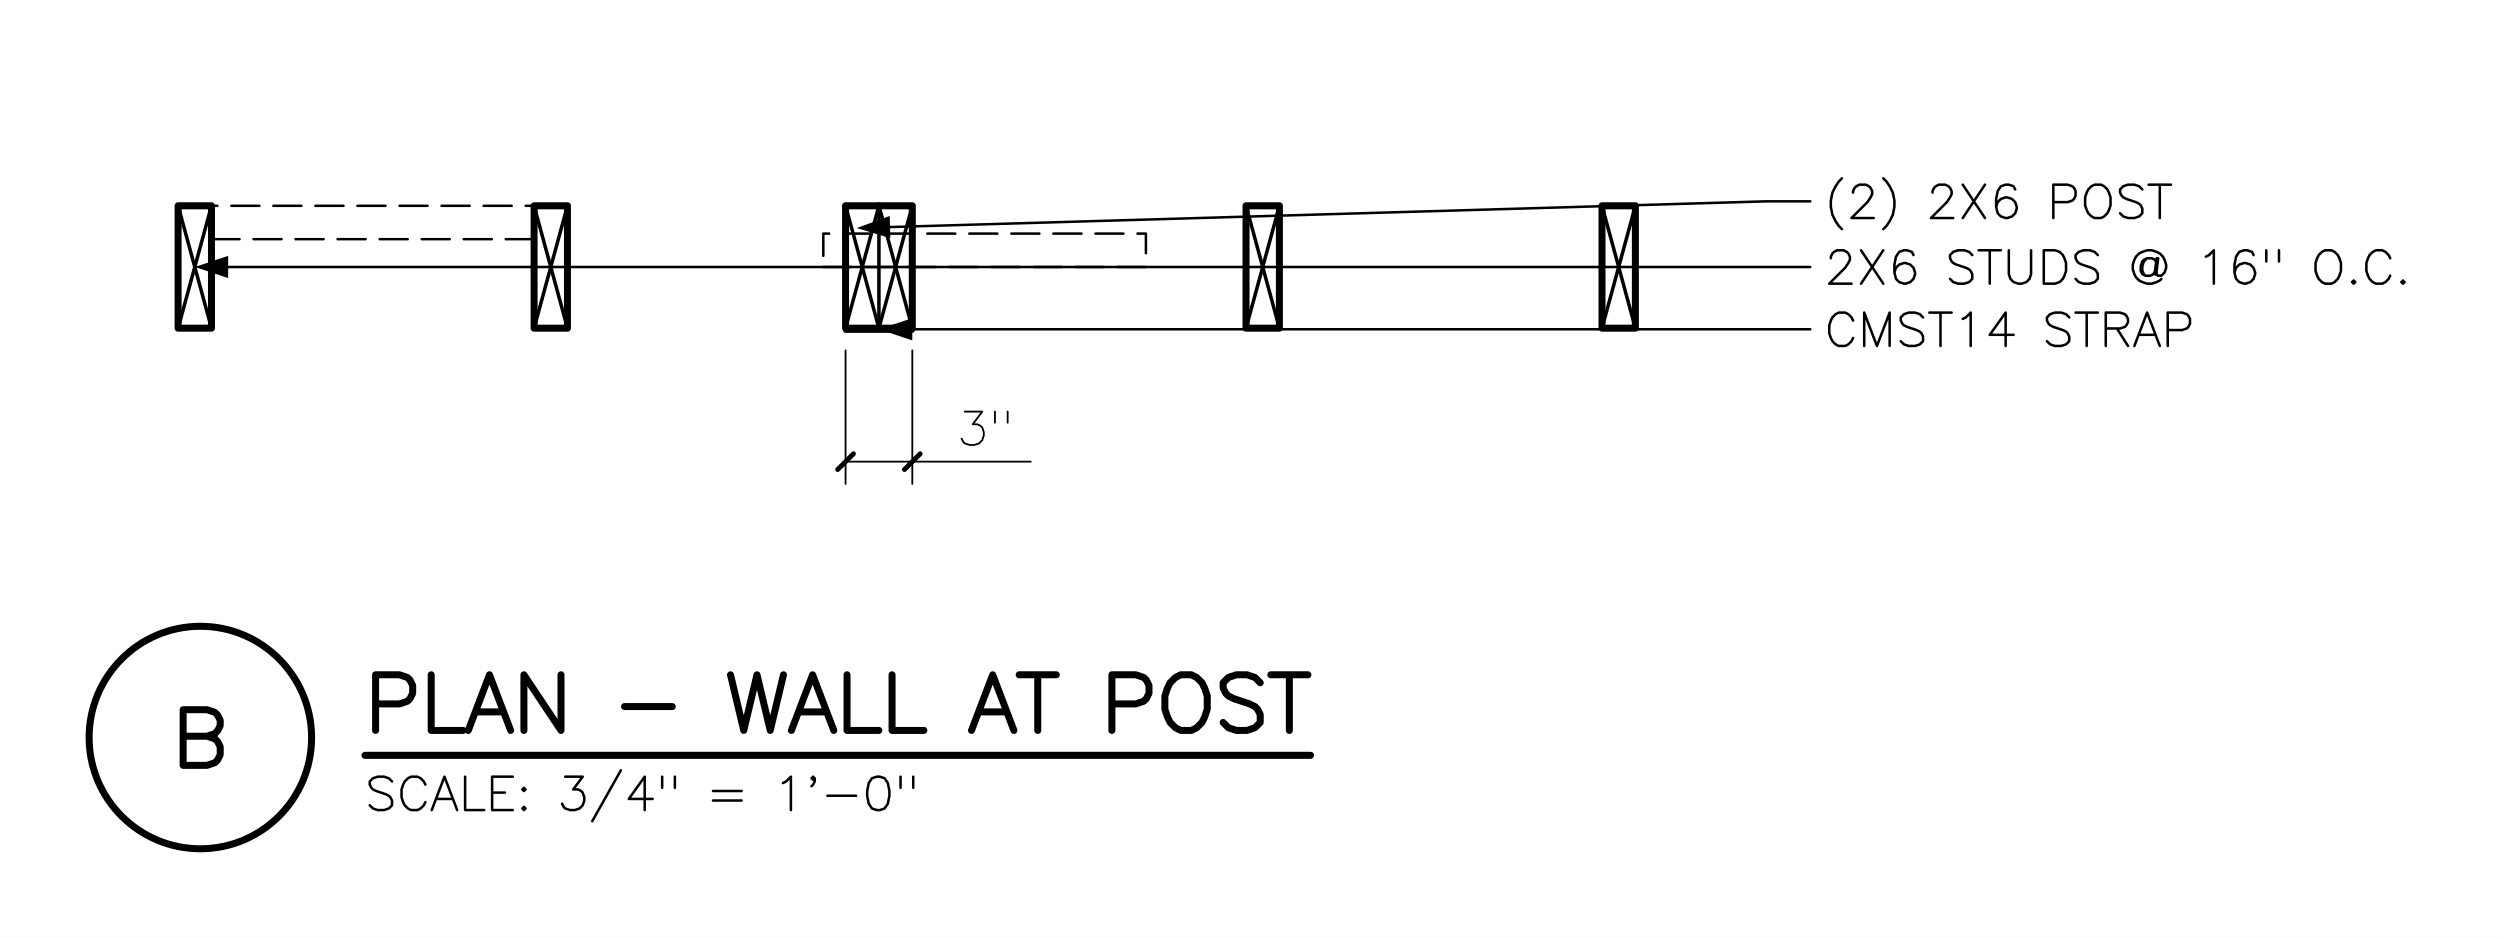
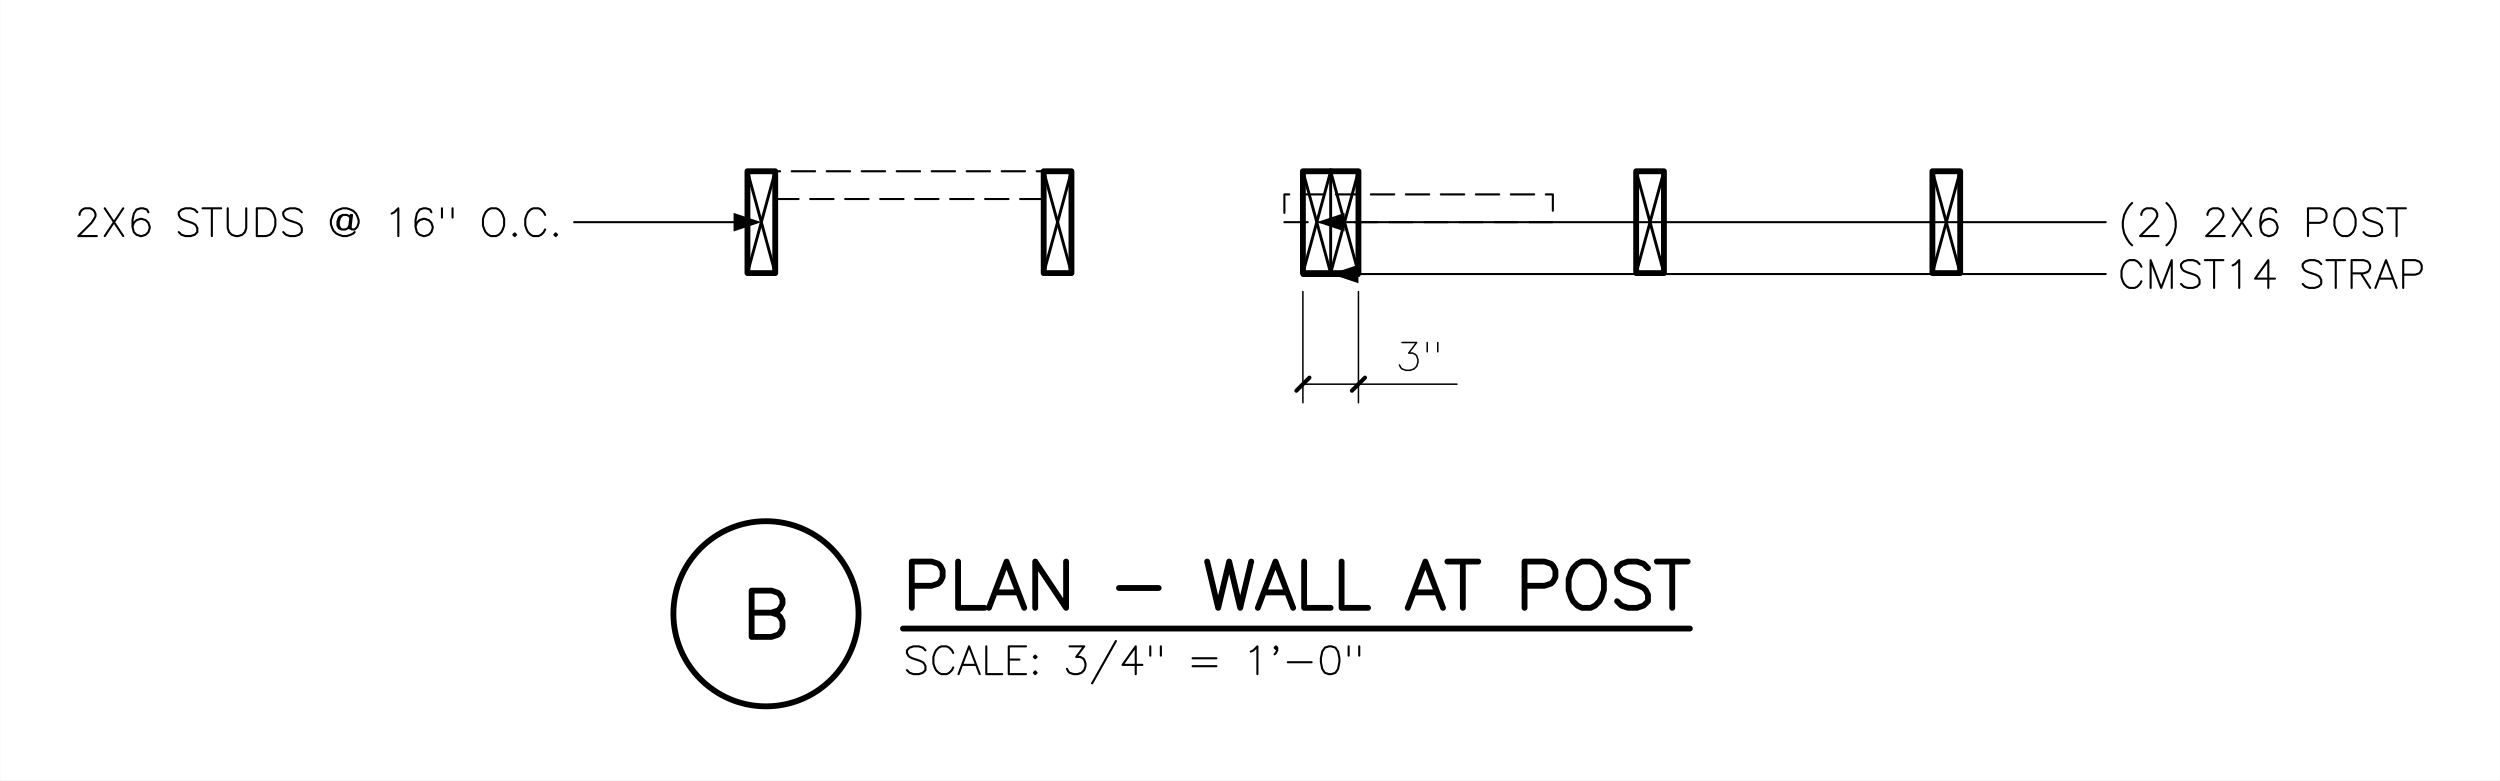
- <svg xmlns="http://www.w3.org/2000/svg" width="7.022in" height="2.634in" viewBox="0 0 674.143 252.9">
+ <svg xmlns="http://www.w3.org/2000/svg" width="8.438in" height="2.634in" viewBox="0 0 810 252.9">
  <rect width="100%" height="100%" fill="#fff" />
  <g id="S-DETL-BYND">
    <g data-src="stud_lo#0">
-       <path d="M48 88.5L57 55.5" fill="none" stroke="#000" stroke-linecap="round" stroke-linejoin="round" stroke-width="0.945" />
-       <path d="M57 88.5L48 55.5" fill="none" stroke="#000" stroke-linecap="round" stroke-linejoin="round" stroke-width="0.945" />
+       <path d="M242.143 88.5L251.143 55.5" fill="none" stroke="#000" stroke-linecap="round" stroke-linejoin="round" stroke-width="0.945" />
+       <path d="M251.143 88.5L242.143 55.5" fill="none" stroke="#000" stroke-linecap="round" stroke-linejoin="round" stroke-width="0.945" />
    </g>
    <g data-src="stud_lo#1">
-       <path d="M144 88.5L153 55.5" fill="none" stroke="#000" stroke-linecap="round" stroke-linejoin="round" stroke-width="0.945" />
-       <path d="M153 88.5L144 55.5" fill="none" stroke="#000" stroke-linecap="round" stroke-linejoin="round" stroke-width="0.945" />
+       <path d="M338.143 88.5L347.143 55.5" fill="none" stroke="#000" stroke-linecap="round" stroke-linejoin="round" stroke-width="0.945" />
+       <path d="M347.143 88.5L338.143 55.5" fill="none" stroke="#000" stroke-linecap="round" stroke-linejoin="round" stroke-width="0.945" />
    </g>
    <g data-src="stud_lo2#0">
-       <path d="M336 88.5L345 55.5" fill="none" stroke="#000" stroke-linecap="round" stroke-linejoin="round" stroke-width="0.945" />
-       <path d="M345 88.5L336 55.5" fill="none" stroke="#000" stroke-linecap="round" stroke-linejoin="round" stroke-width="0.945" />
+       <path d="M530.143 88.5L539.143 55.5" fill="none" stroke="#000" stroke-linecap="round" stroke-linejoin="round" stroke-width="0.945" />
+       <path d="M539.143 88.5L530.143 55.5" fill="none" stroke="#000" stroke-linecap="round" stroke-linejoin="round" stroke-width="0.945" />
    </g>
    <g data-src="stud_lo2#1">
-       <path d="M432 88.5L441 55.5" fill="none" stroke="#000" stroke-linecap="round" stroke-linejoin="round" stroke-width="0.945" />
-       <path d="M441 88.5L432 55.5" fill="none" stroke="#000" stroke-linecap="round" stroke-linejoin="round" stroke-width="0.945" />
+       <path d="M626.143 88.5L635.143 55.5" fill="none" stroke="#000" stroke-linecap="round" stroke-linejoin="round" stroke-width="0.945" />
+       <path d="M635.143 88.5L626.143 55.5" fill="none" stroke="#000" stroke-linecap="round" stroke-linejoin="round" stroke-width="0.945" />
    </g>
    <g data-src="post_lo#0">
-       <path d="M237 88.5L237 55.5" fill="none" stroke="#000" stroke-linecap="round" stroke-linejoin="round" stroke-width="0.945" />
-       <path d="M228 88.5L237 55.5" fill="none" stroke="#000" stroke-linecap="round" stroke-linejoin="round" stroke-width="0.945" />
-       <path d="M237 88.5L228 55.5" fill="none" stroke="#000" stroke-linecap="round" stroke-linejoin="round" stroke-width="0.945" />
+       <path d="M431.143 88.5L431.143 55.5" fill="none" stroke="#000" stroke-linecap="round" stroke-linejoin="round" stroke-width="0.945" />
+       <path d="M422.143 88.5L431.143 55.5" fill="none" stroke="#000" stroke-linecap="round" stroke-linejoin="round" stroke-width="0.945" />
+       <path d="M431.143 88.5L422.143 55.5" fill="none" stroke="#000" stroke-linecap="round" stroke-linejoin="round" stroke-width="0.945" />
    </g>
    <g data-src="post_lo#1">
-       <path d="M237 88.5L246 55.5" fill="none" stroke="#000" stroke-linecap="round" stroke-linejoin="round" stroke-width="0.945" />
-       <path d="M246 88.5L237 55.5" fill="none" stroke="#000" stroke-linecap="round" stroke-linejoin="round" stroke-width="0.945" />
+       <path d="M431.143 88.5L440.143 55.5" fill="none" stroke="#000" stroke-linecap="round" stroke-linejoin="round" stroke-width="0.945" />
+       <path d="M440.143 88.5L431.143 55.5" fill="none" stroke="#000" stroke-linecap="round" stroke-linejoin="round" stroke-width="0.945" />
    </g>
  </g>
  <g id="S-DETL-CUT">
    <g data-src="stud_lo#0">
-       <path d="M48 88.5L57 88.5L57 55.5L48 55.5L48 88.5Z" fill="none" stroke="#000" stroke-linecap="round" stroke-linejoin="round" stroke-width="1.89" />
+       <path d="M242.143 88.5L251.143 88.5L251.143 55.5L242.143 55.5L242.143 88.5Z" fill="none" stroke="#000" stroke-linecap="round" stroke-linejoin="round" stroke-width="1.89" />
    </g>
    <g data-src="stud_lo#1">
-       <path d="M144 88.5L153 88.5L153 55.5L144 55.5L144 88.5Z" fill="none" stroke="#000" stroke-linecap="round" stroke-linejoin="round" stroke-width="1.89" />
+       <path d="M338.143 88.5L347.143 88.5L347.143 55.5L338.143 55.5L338.143 88.5Z" fill="none" stroke="#000" stroke-linecap="round" stroke-linejoin="round" stroke-width="1.89" />
    </g>
    <g data-src="stud_lo2#0">
-       <path d="M336 88.5L345 88.5L345 55.5L336 55.5L336 88.5Z" fill="none" stroke="#000" stroke-linecap="round" stroke-linejoin="round" stroke-width="1.89" />
+       <path d="M530.143 88.5L539.143 88.5L539.143 55.5L530.143 55.5L530.143 88.5Z" fill="none" stroke="#000" stroke-linecap="round" stroke-linejoin="round" stroke-width="1.89" />
    </g>
    <g data-src="stud_lo2#1">
-       <path d="M432 88.5L441 88.5L441 55.5L432 55.5L432 88.5Z" fill="none" stroke="#000" stroke-linecap="round" stroke-linejoin="round" stroke-width="1.89" />
+       <path d="M626.143 88.5L635.143 88.5L635.143 55.5L626.143 55.5L626.143 88.5Z" fill="none" stroke="#000" stroke-linecap="round" stroke-linejoin="round" stroke-width="1.89" />
    </g>
    <g data-src="post_lo#0">
-       <path d="M237 55.5L228 55.5L228 88.5L237 88.5" fill="none" stroke="#000" stroke-linecap="round" stroke-linejoin="round" stroke-width="1.89" />
+       <path d="M431.143 55.5L422.143 55.5L422.143 88.5L431.143 88.5" fill="none" stroke="#000" stroke-linecap="round" stroke-linejoin="round" stroke-width="1.89" />
    </g>
    <g data-src="post_lo#1">
-       <path d="M237 88.5L246 88.5L246 55.5L237 55.5" fill="none" stroke="#000" stroke-linecap="round" stroke-linejoin="round" stroke-width="1.89" />
+       <path d="M431.143 88.5L440.143 88.5L440.143 55.5L431.143 55.5" fill="none" stroke="#000" stroke-linecap="round" stroke-linejoin="round" stroke-width="1.89" />
    </g>
    <g data-src="d1">
-       <path d="M225.879 126.621L230.121 122.379" fill="none" stroke="#000" stroke-linecap="round" stroke-linejoin="round" stroke-width="1.323" />
-       <path d="M243.879 126.621L248.121 122.379" fill="none" stroke="#000" stroke-linecap="round" stroke-linejoin="round" stroke-width="1.323" />
+       <path d="M420.022 126.621L424.264 122.379" fill="none" stroke="#000" stroke-linecap="round" stroke-linejoin="round" stroke-width="1.323" />
+       <path d="M438.022 126.621L442.264 122.379" fill="none" stroke="#000" stroke-linecap="round" stroke-linejoin="round" stroke-width="1.323" />
    </g>
  </g>
  <g id="S-DETL-STL">
    <g data-src="strap">
-       <path d="M228 89.1L246 89.1L246 88.5L228 88.5L228 89.1Z" fill="#000" fill-rule="evenodd" stroke="none" />
-       <path d="M228 88.5L228 89.1L246 89.1L246 88.5" fill="none" stroke="#000" stroke-linecap="round" stroke-linejoin="round" stroke-width="1.323" />
+       <path d="M422.143 89.1L440.143 89.1L440.143 88.5L422.143 88.5L422.143 89.1Z" fill="#000" fill-rule="evenodd" stroke="none" />
+       <path d="M422.143 88.5L422.143 89.1L440.143 89.1L440.143 88.5" fill="none" stroke="#000" stroke-linecap="round" stroke-linejoin="round" stroke-width="1.323" />
    </g>
  </g>
  <g id="S-DETL-HIDN">
    <g data-src="blk_alt">
-       <path d="M222 72L309 72L309 63L222 63L222 72Z" fill="none" stroke="#000" stroke-linecap="round" stroke-linejoin="round" stroke-width="0.68" stroke-dasharray="7.559 3.78" />
+       <path d="M416.143 72L503.143 72L503.143 63L416.143 63L416.143 72Z" fill="none" stroke="#000" stroke-linecap="round" stroke-linejoin="round" stroke-width="0.68" stroke-dasharray="7.559 3.78" />
    </g>
    <g data-src="hd_behind">
-       <path d="M57 64.5L144 64.5L144 55.5L57 55.5L57 64.5Z" fill="none" stroke="#000" stroke-linecap="round" stroke-linejoin="round" stroke-width="0.68" stroke-dasharray="7.559 3.78" />
+       <path d="M251.143 64.5L338.143 64.5L338.143 55.5L251.143 55.5L251.143 64.5Z" fill="none" stroke="#000" stroke-linecap="round" stroke-linejoin="round" stroke-width="0.68" stroke-dasharray="7.559 3.78" />
    </g>
  </g>
  <g id="S-ANNO-NOTE">
    <g data-src="n1">
-       <path d="M496.714 48.086L495.857 48.943L495 50.229L494.143 51.943L493.714 54.086L493.714 55.8L494.143 57.943L495 59.657L495.857 60.943L496.714 61.8M499.714 51.943L499.714 51.514L500.143 50.657L500.571 50.229L501.429 49.8L503.143 49.8L504 50.229L504.429 50.657L504.857 51.514L504.857 52.371L504.429 53.229L503.571 54.514L499.286 58.8L505.286 58.8M507.857 48.086L508.714 48.943L509.571 50.229L510.429 51.943L510.857 54.086L510.857 55.8L510.429 57.943L509.571 59.657L508.714 60.943L507.857 61.8M521.143 51.943L521.143 51.514L521.571 50.657L522 50.229L522.857 49.8L524.571 49.8L525.429 50.229L525.857 50.657L526.286 51.514L526.286 52.371L525.857 53.229L525 54.514L520.714 58.8L526.714 58.8M529.286 49.8L535.286 58.8M535.286 49.8L529.286 58.8M543.429 51.086L543 50.229L541.714 49.8L540.857 49.8L539.571 50.229L538.714 51.514L538.286 53.657L538.286 55.8L538.714 57.514L539.571 58.371L540.857 58.8L541.286 58.8L542.571 58.371L543.429 57.514L543.857 56.229L543.857 55.8L543.429 54.514L542.571 53.657L541.286 53.229L540.857 53.229L539.571 53.657L538.714 54.514L538.286 55.8M553.714 49.8L553.714 58.8M553.714 49.8L557.571 49.8L558.857 50.229L559.286 50.657L559.714 51.514L559.714 52.8L559.286 53.657L558.857 54.086L557.571 54.514L553.714 54.514M564.857 49.8L564 50.229L563.143 51.086L562.714 51.943L562.286 53.229L562.286 55.371L562.714 56.657L563.143 57.514L564 58.371L564.857 58.8L566.571 58.8L567.429 58.371L568.286 57.514L568.714 56.657L569.143 55.371L569.143 53.229L568.714 51.943L568.286 51.086L567.429 50.229L566.571 49.8L564.857 49.8M577.714 51.086L576.857 50.229L575.571 49.8L573.857 49.8L572.571 50.229L571.714 51.086L571.714 51.943L572.143 52.8L572.571 53.229L573.429 53.657L576 54.514L576.857 54.943L577.286 55.371L577.714 56.229L577.714 57.514L576.857 58.371L575.571 58.8L573.857 58.8L572.571 58.371L571.714 57.514M582.429 49.8L582.429 58.8M579.429 49.8L585.429 49.8" fill="none" stroke="#000" stroke-linecap="round" stroke-linejoin="round" stroke-width="0.68" />
-       <path d="M488.16 54.3L476.16 54.3L239.996 61.236" fill="none" stroke="#000" stroke-linecap="round" stroke-linejoin="round" stroke-width="0.68" />
-       <path d="M231 61.5L240.084 64.235L239.908 58.237L231 61.5Z" fill="#000" fill-rule="evenodd" stroke="none" />
+       <path d="M690.857 65.786L690 66.643L689.143 67.929L688.286 69.643L687.857 71.786L687.857 73.5L688.286 75.643L689.143 77.357L690 78.643L690.857 79.5M693.857 69.643L693.857 69.214L694.286 68.357L694.714 67.929L695.571 67.5L697.286 67.5L698.143 67.929L698.571 68.357L699 69.214L699 70.071L698.571 70.929L697.714 72.214L693.429 76.5L699.429 76.5M702 65.786L702.857 66.643L703.714 67.929L704.571 69.643L705 71.786L705 73.5L704.571 75.643L703.714 77.357L702.857 78.643L702 79.5M715.286 69.643L715.286 69.214L715.714 68.357L716.143 67.929L717 67.5L718.714 67.5L719.571 67.929L720 68.357L720.429 69.214L720.429 70.071L720 70.929L719.143 72.214L714.857 76.5L720.857 76.5M723.429 67.5L729.429 76.5M729.429 67.5L723.429 76.5M737.571 68.786L737.143 67.929L735.857 67.5L735 67.5L733.714 67.929L732.857 69.214L732.429 71.357L732.429 73.5L732.857 75.214L733.714 76.071L735 76.5L735.429 76.5L736.714 76.071L737.571 75.214L738 73.929L738 73.5L737.571 72.214L736.714 71.357L735.429 70.929L735 70.929L733.714 71.357L732.857 72.214L732.429 73.5M747.857 67.5L747.857 76.5M747.857 67.5L751.714 67.5L753 67.929L753.429 68.357L753.857 69.214L753.857 70.5L753.429 71.357L753 71.786L751.714 72.214L747.857 72.214M759 67.5L758.143 67.929L757.286 68.786L756.857 69.643L756.429 70.929L756.429 73.071L756.857 74.357L757.286 75.214L758.143 76.071L759 76.5L760.714 76.5L761.571 76.071L762.429 75.214L762.857 74.357L763.286 73.071L763.286 70.929L762.857 69.643L762.429 68.786L761.571 67.929L760.714 67.5L759 67.5M771.857 68.786L771 67.929L769.714 67.5L768 67.5L766.714 67.929L765.857 68.786L765.857 69.643L766.286 70.5L766.714 70.929L767.571 71.357L770.143 72.214L771 72.643L771.429 73.071L771.857 73.929L771.857 75.214L771 76.071L769.714 76.5L768 76.5L766.714 76.071L765.857 75.214M776.571 67.5L776.571 76.5M773.571 67.5L779.571 67.5" fill="none" stroke="#000" stroke-linecap="round" stroke-linejoin="round" stroke-width="0.68" />
+       <path d="M682.303 72L670.303 72L435.643 72" fill="none" stroke="#000" stroke-linecap="round" stroke-linejoin="round" stroke-width="0.68" />
+       <path d="M426.643 72L435.643 75L435.643 69L426.643 72Z" fill="#000" fill-rule="evenodd" stroke="none" />
    </g>
    <g data-src="n2">
-       <path d="M499.714 86.443L499.286 85.586L498.429 84.729L497.571 84.3L495.857 84.3L495 84.729L494.143 85.586L493.714 86.443L493.286 87.729L493.286 89.871L493.714 91.157L494.143 92.014L495 92.871L495.857 93.3L497.571 93.3L498.429 92.871L499.286 92.014L499.714 91.157M502.714 84.3L502.714 93.3M502.714 84.3L506.143 93.3M509.571 84.3L506.143 93.3M509.571 84.3L509.571 93.3M518.571 85.586L517.714 84.729L516.429 84.3L514.714 84.3L513.429 84.729L512.571 85.586L512.571 86.443L513 87.3L513.429 87.729L514.286 88.157L516.857 89.014L517.714 89.443L518.143 89.871L518.571 90.729L518.571 92.014L517.714 92.871L516.429 93.3L514.714 93.3L513.429 92.871L512.571 92.014M523.286 84.3L523.286 93.3M520.286 84.3L526.286 84.3M529.286 86.014L530.143 85.586L531.429 84.3L531.429 93.3M540.857 84.3L536.571 90.3L543 90.3M540.857 84.3L540.857 93.3M558 85.586L557.143 84.729L555.857 84.3L554.143 84.3L552.857 84.729L552 85.586L552 86.443L552.429 87.3L552.857 87.729L553.714 88.157L556.286 89.014L557.143 89.443L557.571 89.871L558 90.729L558 92.014L557.143 92.871L555.857 93.3L554.143 93.3L552.857 92.871L552 92.014M562.714 84.3L562.714 93.3M559.714 84.3L565.714 84.3M567.857 84.3L567.857 93.3M567.857 84.3L571.714 84.3L573 84.729L573.429 85.157L573.857 86.014L573.857 86.871L573.429 87.729L573 88.157L571.714 88.586L567.857 88.586M570.857 88.586L573.857 93.3M579 84.3L575.571 93.3M579 84.3L582.429 93.3M576.857 90.3L581.143 90.3M584.571 84.3L584.571 93.3M584.571 84.3L588.429 84.3L589.714 84.729L590.143 85.157L590.571 86.014L590.571 87.3L590.143 88.157L589.714 88.586L588.429 89.014L584.571 89.014" fill="none" stroke="#000" stroke-linecap="round" stroke-linejoin="round" stroke-width="0.68" />
-       <path d="M488.16 88.8L476.16 88.8L246 88.8" fill="none" stroke="#000" stroke-linecap="round" stroke-linejoin="round" stroke-width="0.68" />
-       <path d="M237 88.8L246 91.8L246 85.8L237 88.8Z" fill="#000" fill-rule="evenodd" stroke="none" />
+       <path d="M693.857 86.443L693.429 85.586L692.571 84.729L691.714 84.3L690 84.3L689.143 84.729L688.286 85.586L687.857 86.443L687.429 87.729L687.429 89.871L687.857 91.157L688.286 92.014L689.143 92.871L690 93.3L691.714 93.3L692.571 92.871L693.429 92.014L693.857 91.157M696.857 84.3L696.857 93.3M696.857 84.3L700.286 93.3M703.714 84.3L700.286 93.3M703.714 84.3L703.714 93.3M712.714 85.586L711.857 84.729L710.571 84.3L708.857 84.3L707.571 84.729L706.714 85.586L706.714 86.443L707.143 87.3L707.571 87.729L708.429 88.157L711 89.014L711.857 89.443L712.286 89.871L712.714 90.729L712.714 92.014L711.857 92.871L710.571 93.3L708.857 93.3L707.571 92.871L706.714 92.014M717.429 84.3L717.429 93.3M714.429 84.3L720.429 84.3M723.429 86.014L724.286 85.586L725.571 84.3L725.571 93.3M735 84.3L730.714 90.3L737.143 90.3M735 84.3L735 93.3M752.143 85.586L751.286 84.729L750 84.3L748.286 84.3L747 84.729L746.143 85.586L746.143 86.443L746.571 87.3L747 87.729L747.857 88.157L750.429 89.014L751.286 89.443L751.714 89.871L752.143 90.729L752.143 92.014L751.286 92.871L750 93.3L748.286 93.3L747 92.871L746.143 92.014M756.857 84.3L756.857 93.3M753.857 84.3L759.857 84.3M762 84.3L762 93.3M762 84.3L765.857 84.3L767.143 84.729L767.571 85.157L768 86.014L768 86.871L767.571 87.729L767.143 88.157L765.857 88.586L762 88.586M765 88.586L768 93.3M773.143 84.3L769.714 93.3M773.143 84.3L776.571 93.3M771 90.3L775.286 90.3M778.714 84.3L778.714 93.3M778.714 84.3L782.571 84.3L783.857 84.729L784.286 85.157L784.714 86.014L784.714 87.3L784.286 88.157L783.857 88.586L782.571 89.014L778.714 89.014" fill="none" stroke="#000" stroke-linecap="round" stroke-linejoin="round" stroke-width="0.68" />
+       <path d="M682.303 88.8L670.303 88.8L440.143 88.8" fill="none" stroke="#000" stroke-linecap="round" stroke-linejoin="round" stroke-width="0.68" />
+       <path d="M431.143 88.8L440.143 91.8L440.143 85.8L431.143 88.8Z" fill="#000" fill-rule="evenodd" stroke="none" />
    </g>
    <g data-src="n3">
-       <path d="M493.714 69.643L493.714 69.214L494.143 68.357L494.571 67.929L495.429 67.5L497.143 67.5L498 67.929L498.429 68.357L498.857 69.214L498.857 70.071L498.429 70.929L497.571 72.214L493.286 76.5L499.286 76.5M501.857 67.5L507.857 76.5M507.857 67.5L501.857 76.5M516 68.786L515.571 67.929L514.286 67.5L513.429 67.5L512.143 67.929L511.286 69.214L510.857 71.357L510.857 73.5L511.286 75.214L512.143 76.071L513.429 76.5L513.857 76.5L515.143 76.071L516 75.214L516.429 73.929L516.429 73.5L516 72.214L515.143 71.357L513.857 70.929L513.429 70.929L512.143 71.357L511.286 72.214L510.857 73.5M531.857 68.786L531 67.929L529.714 67.5L528 67.5L526.714 67.929L525.857 68.786L525.857 69.643L526.286 70.5L526.714 70.929L527.571 71.357L530.143 72.214L531 72.643L531.429 73.071L531.857 73.929L531.857 75.214L531 76.071L529.714 76.5L528 76.5L526.714 76.071L525.857 75.214M536.571 67.5L536.571 76.5M533.571 67.5L539.571 67.5M541.714 67.5L541.714 73.929L542.143 75.214L543 76.071L544.286 76.5L545.143 76.5L546.429 76.071L547.286 75.214L547.714 73.929L547.714 67.5M551.143 67.5L551.143 76.5M551.143 67.5L554.143 67.5L555.429 67.929L556.286 68.786L556.714 69.643L557.143 70.929L557.143 73.071L556.714 74.357L556.286 75.214L555.429 76.071L554.143 76.5L551.143 76.5M565.714 68.786L564.857 67.929L563.571 67.5L561.857 67.5L560.571 67.929L559.714 68.786L559.714 69.643L560.143 70.5L560.571 70.929L561.429 71.357L564 72.214L564.857 72.643L565.286 73.071L565.714 73.929L565.714 75.214L564.857 76.071L563.571 76.5L561.857 76.5L560.571 76.071L559.714 75.214M581.571 70.929L581.143 70.071L580.286 69.643L579 69.643L578.143 70.071L577.714 70.5L577.286 71.786L577.286 73.071L577.714 73.929L578.571 74.357L579.857 74.357L580.714 73.929L581.143 73.071M579 69.643L578.143 70.5L577.714 71.786L577.714 73.071L578.143 73.929L578.571 74.357M581.571 69.643L581.143 73.071L581.143 73.929L582 74.357L582.857 74.357L583.714 73.5L584.143 72.214L584.143 71.357L583.714 70.071L583.286 69.214L582.429 68.357L581.571 67.929L580.286 67.5L579 67.5L577.714 67.929L576.857 68.357L576 69.214L575.571 70.071L575.143 71.357L575.143 72.643L575.571 73.929L576 74.786L576.857 75.643L577.714 76.071L579 76.5L580.286 76.5L581.571 76.071L582.429 75.643L582.857 75.214M582 69.643L581.571 73.071L581.571 73.929L582 74.357M594.857 69.214L595.714 68.786L597 67.5L597 76.5M607.714 68.786L607.286 67.929L606 67.5L605.143 67.5L603.857 67.929L603 69.214L602.571 71.357L602.571 73.5L603 75.214L603.857 76.071L605.143 76.5L605.571 76.5L606.857 76.071L607.714 75.214L608.143 73.929L608.143 73.5L607.714 72.214L606.857 71.357L605.571 70.929L605.143 70.929L603.857 71.357L603 72.214L602.571 73.5M611.143 67.5L611.143 70.5M614.571 67.5L614.571 70.5M627 67.5L626.143 67.929L625.286 68.786L624.857 69.643L624.429 70.929L624.429 73.071L624.857 74.357L625.286 75.214L626.143 76.071L627 76.5L628.714 76.5L629.571 76.071L630.429 75.214L630.857 74.357L631.286 73.071L631.286 70.929L630.857 69.643L630.429 68.786L629.571 67.929L628.714 67.5L627 67.5M634.714 75.643L634.286 76.071L634.714 76.5L635.143 76.071L634.714 75.643M644.571 69.643L644.143 68.786L643.286 67.929L642.429 67.5L640.714 67.5L639.857 67.929L639 68.786L638.571 69.643L638.143 70.929L638.143 73.071L638.571 74.357L639 75.214L639.857 76.071L640.714 76.5L642.429 76.5L643.286 76.071L644.143 75.214L644.571 74.357M648 75.643L647.571 76.071L648 76.5L648.429 76.071L648 75.643" fill="none" stroke="#000" stroke-linecap="round" stroke-linejoin="round" stroke-width="0.68" />
-       <path d="M488.16 72L476.16 72L61.5 72" fill="none" stroke="#000" stroke-linecap="round" stroke-linejoin="round" stroke-width="0.68" />
-       <path d="M52.5 72L61.5 75L61.5 69L52.5 72Z" fill="#000" fill-rule="evenodd" stroke="none" />
+       <path d="M25.714 69.643L25.714 69.214L26.143 68.357L26.571 67.929L27.429 67.5L29.143 67.5L30 67.929L30.429 68.357L30.857 69.214L30.857 70.071L30.429 70.929L29.571 72.214L25.286 76.5L31.286 76.5M33.857 67.5L39.857 76.5M39.857 67.5L33.857 76.5M48 68.786L47.571 67.929L46.286 67.5L45.429 67.5L44.143 67.929L43.286 69.214L42.857 71.357L42.857 73.5L43.286 75.214L44.143 76.071L45.429 76.5L45.857 76.5L47.143 76.071L48 75.214L48.429 73.929L48.429 73.5L48 72.214L47.143 71.357L45.857 70.929L45.429 70.929L44.143 71.357L43.286 72.214L42.857 73.5M63.857 68.786L63 67.929L61.714 67.5L60 67.5L58.714 67.929L57.857 68.786L57.857 69.643L58.286 70.5L58.714 70.929L59.571 71.357L62.143 72.214L63 72.643L63.429 73.071L63.857 73.929L63.857 75.214L63 76.071L61.714 76.5L60 76.5L58.714 76.071L57.857 75.214M68.571 67.5L68.571 76.5M65.571 67.5L71.571 67.5M73.714 67.5L73.714 73.929L74.143 75.214L75 76.071L76.286 76.5L77.143 76.5L78.429 76.071L79.286 75.214L79.714 73.929L79.714 67.5M83.143 67.5L83.143 76.5M83.143 67.5L86.143 67.5L87.429 67.929L88.286 68.786L88.714 69.643L89.143 70.929L89.143 73.071L88.714 74.357L88.286 75.214L87.429 76.071L86.143 76.5L83.143 76.5M97.714 68.786L96.857 67.929L95.571 67.5L93.857 67.5L92.571 67.929L91.714 68.786L91.714 69.643L92.143 70.5L92.571 70.929L93.429 71.357L96 72.214L96.857 72.643L97.286 73.071L97.714 73.929L97.714 75.214L96.857 76.071L95.571 76.5L93.857 76.5L92.571 76.071L91.714 75.214M113.571 70.929L113.143 70.071L112.286 69.643L111 69.643L110.143 70.071L109.714 70.5L109.286 71.786L109.286 73.071L109.714 73.929L110.571 74.357L111.857 74.357L112.714 73.929L113.143 73.071M111 69.643L110.143 70.5L109.714 71.786L109.714 73.071L110.143 73.929L110.571 74.357M113.571 69.643L113.143 73.071L113.143 73.929L114 74.357L114.857 74.357L115.714 73.5L116.143 72.214L116.143 71.357L115.714 70.071L115.286 69.214L114.429 68.357L113.571 67.929L112.286 67.5L111 67.5L109.714 67.929L108.857 68.357L108 69.214L107.571 70.071L107.143 71.357L107.143 72.643L107.571 73.929L108 74.786L108.857 75.643L109.714 76.071L111 76.5L112.286 76.5L113.571 76.071L114.429 75.643L114.857 75.214M114 69.643L113.571 73.071L113.571 73.929L114 74.357M126.857 69.214L127.714 68.786L129 67.5L129 76.5M139.714 68.786L139.286 67.929L138 67.5L137.143 67.5L135.857 67.929L135 69.214L134.571 71.357L134.571 73.5L135 75.214L135.857 76.071L137.143 76.5L137.571 76.5L138.857 76.071L139.714 75.214L140.143 73.929L140.143 73.5L139.714 72.214L138.857 71.357L137.571 70.929L137.143 70.929L135.857 71.357L135 72.214L134.571 73.5M143.143 67.5L143.143 70.5M146.571 67.5L146.571 70.5M159 67.5L158.143 67.929L157.286 68.786L156.857 69.643L156.429 70.929L156.429 73.071L156.857 74.357L157.286 75.214L158.143 76.071L159 76.5L160.714 76.5L161.571 76.071L162.429 75.214L162.857 74.357L163.286 73.071L163.286 70.929L162.857 69.643L162.429 68.786L161.571 67.929L160.714 67.5L159 67.5M166.714 75.643L166.286 76.071L166.714 76.5L167.143 76.071L166.714 75.643M176.571 69.643L176.143 68.786L175.286 67.929L174.429 67.5L172.714 67.5L171.857 67.929L171 68.786L170.571 69.643L170.143 70.929L170.143 73.071L170.571 74.357L171 75.214L171.857 76.071L172.714 76.5L174.429 76.5L175.286 76.071L176.143 75.214L176.571 74.357M180 75.643L179.571 76.071L180 76.5L180.429 76.071L180 75.643" fill="none" stroke="#000" stroke-linecap="round" stroke-linejoin="round" stroke-width="0.68" />
+       <path d="M185.983 72L197.983 72L237.643 72" fill="none" stroke="#000" stroke-linecap="round" stroke-linejoin="round" stroke-width="0.68" />
+       <path d="M246.643 72L237.643 69L237.643 75L246.643 72Z" fill="#000" fill-rule="evenodd" stroke="none" />
    </g>
  </g>
  <g id="S-ANNO-DIMS">
    <g data-src="d1">
-       <path d="M228 94.5L228 130.5" fill="none" stroke="#000" stroke-linecap="round" stroke-linejoin="round" stroke-width="0.491" />
-       <path d="M246 94.5L246 130.5" fill="none" stroke="#000" stroke-linecap="round" stroke-linejoin="round" stroke-width="0.491" />
-       <path d="M228 124.5L246 124.5" fill="none" stroke="#000" stroke-linecap="round" stroke-linejoin="round" stroke-width="0.491" />
-       <path d="M246 124.5L277.929 124.5" fill="none" stroke="#000" stroke-linecap="round" stroke-linejoin="round" stroke-width="0.491" />
-       <path d="M260.143 111L264.857 111L262.286 114.429L263.571 114.429L264.429 114.857L264.857 115.286L265.286 116.571L265.286 117.429L264.857 118.714L264 119.571L262.714 120L261.429 120L260.143 119.571L259.714 119.143L259.286 118.286M268.286 111L268.286 114M271.714 111L271.714 114" fill="none" stroke="#000" stroke-linecap="round" stroke-linejoin="round" stroke-width="0.491" />
+       <path d="M422.143 94.5L422.143 130.5" fill="none" stroke="#000" stroke-linecap="round" stroke-linejoin="round" stroke-width="0.491" />
+       <path d="M440.143 94.5L440.143 130.5" fill="none" stroke="#000" stroke-linecap="round" stroke-linejoin="round" stroke-width="0.491" />
+       <path d="M422.143 124.5L440.143 124.5" fill="none" stroke="#000" stroke-linecap="round" stroke-linejoin="round" stroke-width="0.491" />
+       <path d="M440.143 124.5L472.071 124.5" fill="none" stroke="#000" stroke-linecap="round" stroke-linejoin="round" stroke-width="0.491" />
+       <path d="M454.286 111L459 111L456.429 114.429L457.714 114.429L458.571 114.857L459 115.286L459.429 116.571L459.429 117.429L459 118.714L458.143 119.571L456.857 120L455.571 120L454.286 119.571L453.857 119.143L453.429 118.286M462.429 111L462.429 114M465.857 111L465.857 114" fill="none" stroke="#000" stroke-linecap="round" stroke-linejoin="round" stroke-width="0.491" />
    </g>
  </g>
  <g id="S-ANNO-TTLB">
    <g data-src="title:P">
-       <path d="M24 198.9A30 30 0 0 1 84 198.9A30 30 0 0 1 24 198.9Z" fill="none" stroke="#000" stroke-linecap="round" stroke-linejoin="round" stroke-width="1.89" />
-       <path d="M49.357 191.4L49.357 206.4M49.357 191.4L55.786 191.4L57.929 192.114L58.643 192.829L59.357 194.257L59.357 195.686L58.643 197.114L57.929 197.829L55.786 198.543M49.357 198.543L55.786 198.543L57.929 199.257L58.643 199.971L59.357 201.4L59.357 203.543L58.643 204.971L57.929 205.686L55.786 206.4L49.357 206.4" fill="none" stroke="#000" stroke-linecap="round" stroke-linejoin="round" stroke-width="1.89" />
-       <path d="M101.257 181.98L101.257 196.98M101.257 181.98L107.686 181.98L109.829 182.694L110.543 183.409L111.257 184.837L111.257 186.98L110.543 188.409L109.829 189.123L107.686 189.837L101.257 189.837M116.257 181.98L116.257 196.98M116.257 196.98L124.829 196.98M131.971 181.98L126.257 196.98M131.971 181.98L137.686 196.98M128.4 191.98L135.543 191.98M141.257 181.98L141.257 196.98M141.257 181.98L151.257 196.98M151.257 181.98L151.257 196.98M168.4 190.551L181.257 190.551M196.971 181.98L200.543 196.98M204.114 181.98L200.543 196.98M204.114 181.98L207.686 196.98M211.257 181.98L207.686 196.98M219.114 181.98L213.4 196.98M219.114 181.98L224.829 196.98M215.543 191.98L222.686 191.98M228.4 181.98L228.4 196.98M228.4 196.98L236.971 196.98M240.543 181.98L240.543 196.98M240.543 196.98L249.114 196.98M267.686 181.98L261.971 196.98M267.686 181.98L273.4 196.98M264.114 191.98L271.257 191.98M279.829 181.98L279.829 196.98M274.829 181.98L284.829 181.98M299.829 181.98L299.829 196.98M299.829 181.98L306.257 181.98L308.4 182.694L309.114 183.409L309.829 184.837L309.829 186.98L309.114 188.409L308.4 189.123L306.257 189.837L299.829 189.837M318.4 181.98L316.971 182.694L315.543 184.123L314.829 185.551L314.114 187.694L314.114 191.266L314.829 193.409L315.543 194.837L316.971 196.266L318.4 196.98L321.257 196.98L322.686 196.266L324.114 194.837L324.829 193.409L325.543 191.266L325.543 187.694L324.829 185.551L324.114 184.123L322.686 182.694L321.257 181.98L318.4 181.98M339.829 184.123L338.4 182.694L336.257 181.98L333.4 181.98L331.257 182.694L329.829 184.123L329.829 185.551L330.543 186.98L331.257 187.694L332.686 188.409L336.971 189.837L338.4 190.551L339.114 191.266L339.829 192.694L339.829 194.837L338.4 196.266L336.257 196.98L333.4 196.98L331.257 196.266L329.829 194.837M347.686 181.98L347.686 196.98M342.686 181.98L352.686 181.98" fill="none" stroke="#000" stroke-linecap="round" stroke-linejoin="round" stroke-width="1.89" />
-       <path d="M98.4 203.7L353.4 203.7" fill="none" stroke="#000" stroke-linecap="round" stroke-linejoin="round" stroke-width="1.89" />
-       <path d="M105.686 210.746L104.829 209.889L103.543 209.46L101.829 209.46L100.543 209.889L99.686 210.746L99.686 211.603L100.114 212.46L100.543 212.889L101.4 213.317L103.971 214.174L104.829 214.603L105.257 215.031L105.686 215.889L105.686 217.174L104.829 218.031L103.543 218.46L101.829 218.46L100.543 218.031L99.686 217.174M114.686 211.603L114.257 210.746L113.4 209.889L112.543 209.46L110.829 209.46L109.971 209.889L109.114 210.746L108.686 211.603L108.257 212.889L108.257 215.031L108.686 216.317L109.114 217.174L109.971 218.031L110.829 218.46L112.543 218.46L113.4 218.031L114.257 217.174L114.686 216.317M119.829 209.46L116.4 218.46M119.829 209.46L123.257 218.46M117.686 215.46L121.971 215.46M125.4 209.46L125.4 218.46M125.4 218.46L130.543 218.46M132.686 209.46L132.686 218.46M132.686 209.46L138.257 209.46M132.686 213.746L136.114 213.746M132.686 218.46L138.257 218.46M141.257 212.46L140.829 212.889L141.257 213.317L141.686 212.889L141.257 212.46M141.257 217.603L140.829 218.031L141.257 218.46L141.686 218.031L141.257 217.603M152.4 209.46L157.114 209.46L154.543 212.889L155.829 212.889L156.686 213.317L157.114 213.746L157.543 215.031L157.543 215.889L157.114 217.174L156.257 218.031L154.971 218.46L153.686 218.46L152.4 218.031L151.971 217.603L151.543 216.746M167.4 207.746L159.686 221.46M173.829 209.46L169.543 215.46L175.971 215.46M173.829 209.46L173.829 218.46M178.543 209.46L178.543 212.46M181.971 209.46L181.971 212.46M192.257 213.317L199.971 213.317M192.257 215.889L199.971 215.889M211.114 211.174L211.971 210.746L213.257 209.46L213.257 218.46M219.257 210.317L218.829 209.889L219.257 209.46L219.686 209.889L219.686 210.746L219.257 211.603L218.829 212.031M223.114 214.603L230.829 214.603M236.4 209.46L235.114 209.889L234.257 211.174L233.829 213.317L233.829 214.603L234.257 216.746L235.114 218.031L236.4 218.46L237.257 218.46L238.543 218.031L239.4 216.746L239.829 214.603L239.829 213.317L239.4 211.174L238.543 209.889L237.257 209.46L236.4 209.46M242.829 209.46L242.829 212.46M246.257 209.46L246.257 212.46" fill="none" stroke="#000" stroke-linecap="round" stroke-linejoin="round" stroke-width="0.68" />
+       <path d="M218.143 198.9A30 30 0 0 1 278.143 198.9A30 30 0 0 1 218.143 198.9Z" fill="none" stroke="#000" stroke-linecap="round" stroke-linejoin="round" stroke-width="1.89" />
+       <path d="M243.5 191.4L243.5 206.4M243.5 191.4L249.929 191.4L252.071 192.114L252.786 192.829L253.5 194.257L253.5 195.686L252.786 197.114L252.071 197.829L249.929 198.543M243.5 198.543L249.929 198.543L252.071 199.257L252.786 199.971L253.5 201.4L253.5 203.543L252.786 204.971L252.071 205.686L249.929 206.4L243.5 206.4" fill="none" stroke="#000" stroke-linecap="round" stroke-linejoin="round" stroke-width="1.89" />
+       <path d="M295.4 181.98L295.4 196.98M295.4 181.98L301.829 181.98L303.971 182.694L304.686 183.409L305.4 184.837L305.4 186.98L304.686 188.409L303.971 189.123L301.829 189.837L295.4 189.837M310.4 181.98L310.4 196.98M310.4 196.98L318.971 196.98M326.114 181.98L320.4 196.98M326.114 181.98L331.829 196.98M322.543 191.98L329.686 191.98M335.4 181.98L335.4 196.98M335.4 181.98L345.4 196.98M345.4 181.98L345.4 196.98M362.543 190.551L375.4 190.551M391.114 181.98L394.686 196.98M398.257 181.98L394.686 196.98M398.257 181.98L401.829 196.98M405.4 181.98L401.829 196.98M413.257 181.98L407.543 196.98M413.257 181.98L418.971 196.98M409.686 191.98L416.829 191.98M422.543 181.98L422.543 196.98M422.543 196.98L431.114 196.98M434.686 181.98L434.686 196.98M434.686 196.98L443.257 196.98M461.829 181.98L456.114 196.98M461.829 181.98L467.543 196.98M458.257 191.98L465.4 191.98M473.971 181.98L473.971 196.98M468.971 181.98L478.971 181.98M493.971 181.98L493.971 196.98M493.971 181.98L500.4 181.98L502.543 182.694L503.257 183.409L503.971 184.837L503.971 186.98L503.257 188.409L502.543 189.123L500.4 189.837L493.971 189.837M512.543 181.98L511.114 182.694L509.686 184.123L508.971 185.551L508.257 187.694L508.257 191.266L508.971 193.409L509.686 194.837L511.114 196.266L512.543 196.98L515.4 196.98L516.829 196.266L518.257 194.837L518.971 193.409L519.686 191.266L519.686 187.694L518.971 185.551L518.257 184.123L516.829 182.694L515.4 181.98L512.543 181.98M533.971 184.123L532.543 182.694L530.4 181.98L527.543 181.98L525.4 182.694L523.971 184.123L523.971 185.551L524.686 186.98L525.4 187.694L526.829 188.409L531.114 189.837L532.543 190.551L533.257 191.266L533.971 192.694L533.971 194.837L532.543 196.266L530.4 196.98L527.543 196.98L525.4 196.266L523.971 194.837M541.829 181.98L541.829 196.98M536.829 181.98L546.829 181.98" fill="none" stroke="#000" stroke-linecap="round" stroke-linejoin="round" stroke-width="1.89" />
+       <path d="M292.543 203.7L547.543 203.7" fill="none" stroke="#000" stroke-linecap="round" stroke-linejoin="round" stroke-width="1.89" />
+       <path d="M299.829 210.746L298.971 209.889L297.686 209.46L295.971 209.46L294.686 209.889L293.829 210.746L293.829 211.603L294.257 212.46L294.686 212.889L295.543 213.317L298.114 214.174L298.971 214.603L299.4 215.031L299.829 215.889L299.829 217.174L298.971 218.031L297.686 218.46L295.971 218.46L294.686 218.031L293.829 217.174M308.829 211.603L308.4 210.746L307.543 209.889L306.686 209.46L304.971 209.46L304.114 209.889L303.257 210.746L302.829 211.603L302.4 212.889L302.4 215.031L302.829 216.317L303.257 217.174L304.114 218.031L304.971 218.46L306.686 218.46L307.543 218.031L308.4 217.174L308.829 216.317M313.971 209.46L310.543 218.46M313.971 209.46L317.4 218.46M311.829 215.46L316.114 215.46M319.543 209.46L319.543 218.46M319.543 218.46L324.686 218.46M326.829 209.46L326.829 218.46M326.829 209.46L332.4 209.46M326.829 213.746L330.257 213.746M326.829 218.46L332.4 218.46M335.4 212.46L334.971 212.889L335.4 213.317L335.829 212.889L335.4 212.46M335.4 217.603L334.971 218.031L335.4 218.46L335.829 218.031L335.4 217.603M346.543 209.46L351.257 209.46L348.686 212.889L349.971 212.889L350.829 213.317L351.257 213.746L351.686 215.031L351.686 215.889L351.257 217.174L350.4 218.031L349.114 218.46L347.829 218.46L346.543 218.031L346.114 217.603L345.686 216.746M361.543 207.746L353.829 221.46M367.971 209.46L363.686 215.46L370.114 215.46M367.971 209.46L367.971 218.46M372.686 209.46L372.686 212.46M376.114 209.46L376.114 212.46M386.4 213.317L394.114 213.317M386.4 215.889L394.114 215.889M405.257 211.174L406.114 210.746L407.4 209.46L407.4 218.46M413.4 210.317L412.971 209.889L413.4 209.46L413.829 209.889L413.829 210.746L413.4 211.603L412.971 212.031M417.257 214.603L424.971 214.603M430.543 209.46L429.257 209.889L428.4 211.174L427.971 213.317L427.971 214.603L428.4 216.746L429.257 218.031L430.543 218.46L431.4 218.46L432.686 218.031L433.543 216.746L433.971 214.603L433.971 213.317L433.543 211.174L432.686 209.889L431.4 209.46L430.543 209.46M436.971 209.46L436.971 212.46M440.4 209.46L440.4 212.46" fill="none" stroke="#000" stroke-linecap="round" stroke-linejoin="round" stroke-width="0.68" />
    </g>
  </g>
</svg>
